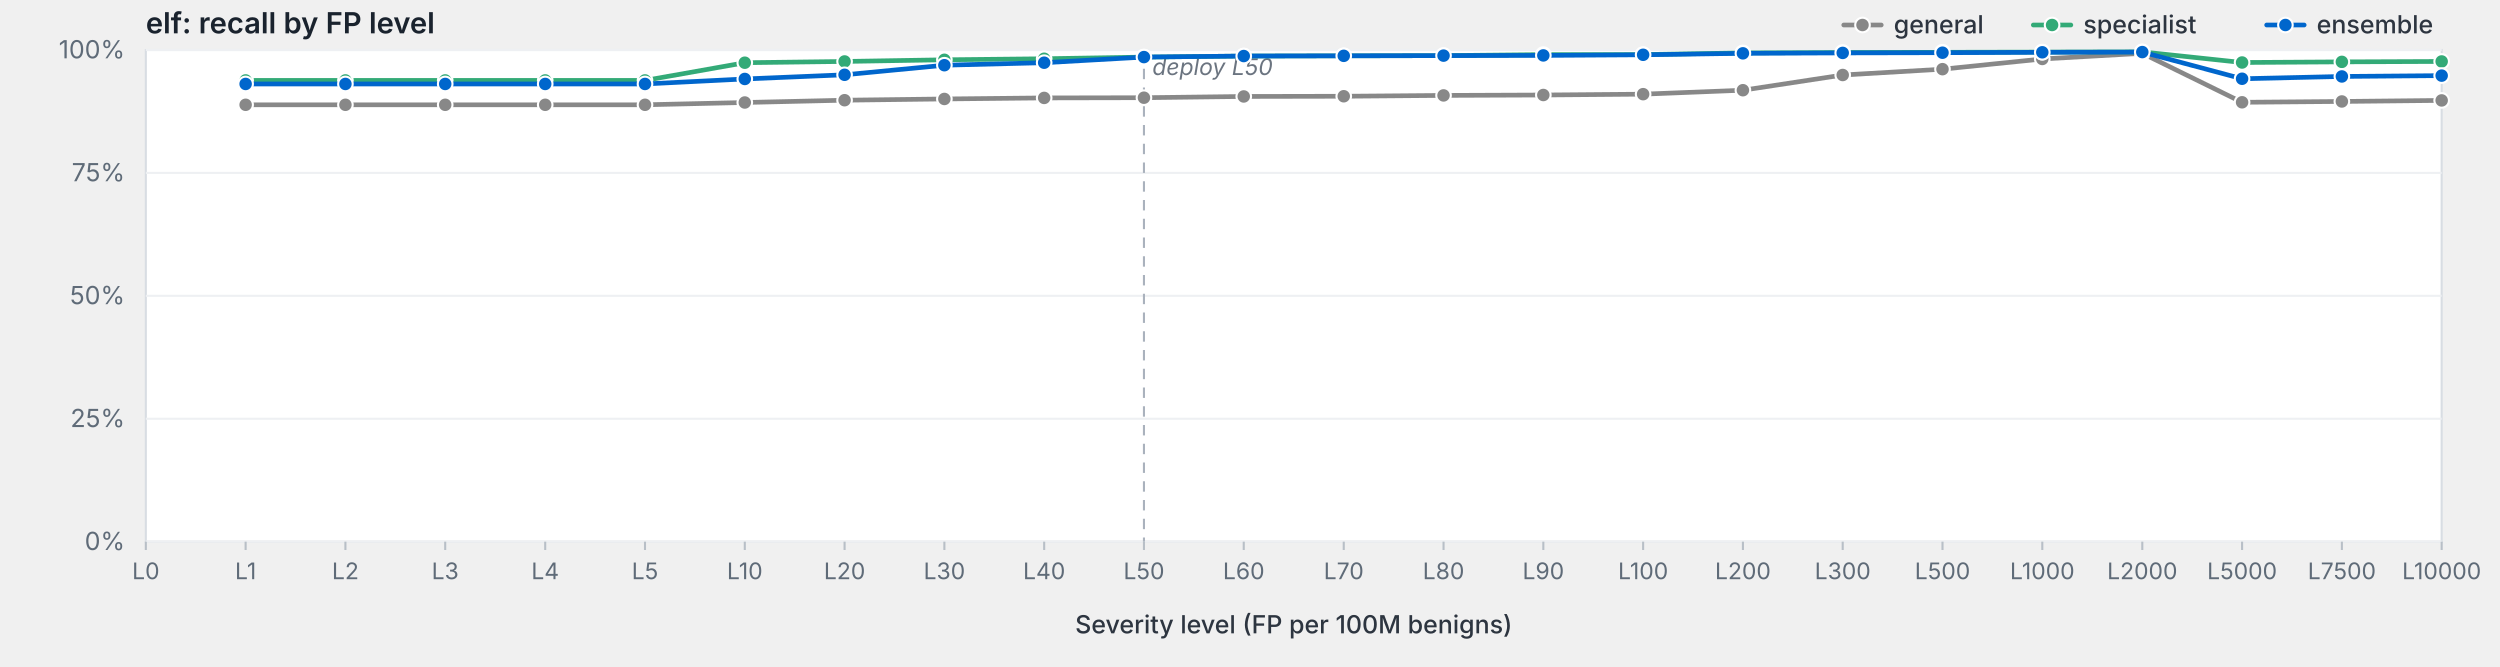
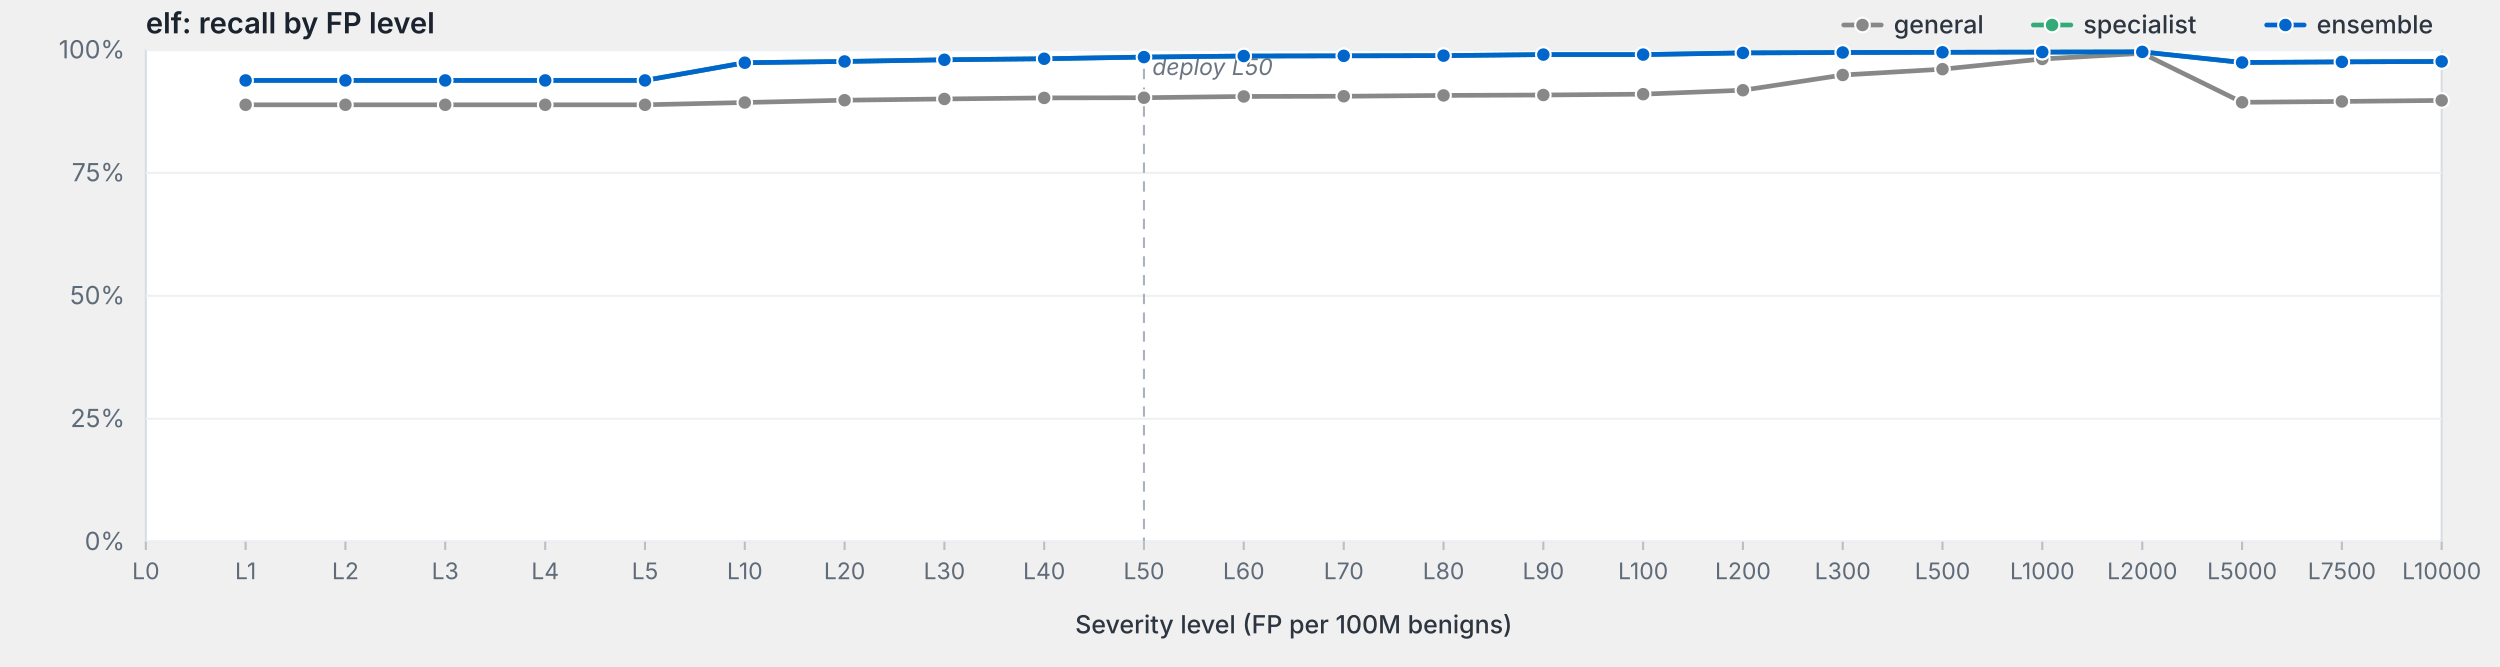
<svg xmlns="http://www.w3.org/2000/svg" viewBox="0 0 1200 320" width="1200" height="320" preserveAspectRatio="xMidYMid meet" role="img" aria-label="elf: recall by FP level">
  <style>svg { background: #fdfdfd; }.frame { fill: #fff; stroke: #d8dde3; stroke-width: 1; }.grid { stroke: #eef0f3; stroke-width: 1; }.tick { stroke: #b8bfc7; stroke-width: 1; }.axis-label { fill: #5f6b78; font-family: -apple-system, BlinkMacSystemFont, "Segoe UI", system-ui, sans-serif; font-size: 12px; }.x-label { fill: #5f6b78; font-family: -apple-system, BlinkMacSystemFont, "Segoe UI", system-ui, sans-serif; font-size: 11px; }.axis-title { fill: #2d3540; font-family: -apple-system, BlinkMacSystemFont, "Segoe UI", system-ui, sans-serif; font-size: 12px; font-weight: 500; }.title { fill: #1a232e; font-family: -apple-system, BlinkMacSystemFont, "Segoe UI", system-ui, sans-serif; font-size: 14px; font-weight: 600; }.deploy-marker { stroke: #aab2bd; stroke-width: 1; stroke-dasharray: 5,4; }.deploy-label { fill: #6b7480; font-family: -apple-system, BlinkMacSystemFont, "Segoe UI", system-ui, sans-serif; font-size: 11px; font-style: italic; }.curve { fill: none; stroke-width: 2.25; stroke-linejoin: round; stroke-linecap: round; }.marker { stroke: #fff; stroke-width: 1; }.legend-text { fill: #2d3540; font-family: -apple-system, BlinkMacSystemFont, "Segoe UI", system-ui, sans-serif; font-size: 12px; font-weight: 500; }</style>
  <text class="title" x="70" y="16">elf: recall by FP level</text>
  <rect class="frame" x="70" y="24" width="1102" height="236" />
  <line class="grid" x1="70" y1="260.0" x2="1172" y2="260.0" />
  <text class="axis-label" x="60" y="264.0" text-anchor="end">0%</text>
  <line class="grid" x1="70" y1="201.0" x2="1172" y2="201.0" />
  <text class="axis-label" x="60" y="205.0" text-anchor="end">25%</text>
  <line class="grid" x1="70" y1="142.0" x2="1172" y2="142.0" />
  <text class="axis-label" x="60" y="146.0" text-anchor="end">50%</text>
  <line class="grid" x1="70" y1="83.0" x2="1172" y2="83.0" />
  <text class="axis-label" x="60" y="87.0" text-anchor="end">75%</text>
  <line class="grid" x1="70" y1="24.0" x2="1172" y2="24.0" />
  <text class="axis-label" x="60" y="28.0" text-anchor="end">100%</text>
  <line class="deploy-marker" x1="549.1" y1="24" x2="549.1" y2="260" />
  <text class="deploy-label" x="553.1" y="36" text-anchor="start">deploy L50</text>
  <line class="tick" x1="70.0" y1="260" x2="70.0" y2="264" />
  <text class="x-label" x="70.0" y="278" text-anchor="middle">L0</text>
  <line class="tick" x1="117.9" y1="260" x2="117.9" y2="264" />
  <text class="x-label" x="117.9" y="278" text-anchor="middle">L1</text>
  <line class="tick" x1="165.8" y1="260" x2="165.8" y2="264" />
  <text class="x-label" x="165.8" y="278" text-anchor="middle">L2</text>
  <line class="tick" x1="213.7" y1="260" x2="213.7" y2="264" />
  <text class="x-label" x="213.7" y="278" text-anchor="middle">L3</text>
  <line class="tick" x1="261.7" y1="260" x2="261.7" y2="264" />
  <text class="x-label" x="261.7" y="278" text-anchor="middle">L4</text>
  <line class="tick" x1="309.6" y1="260" x2="309.6" y2="264" />
  <text class="x-label" x="309.6" y="278" text-anchor="middle">L5</text>
  <line class="tick" x1="357.5" y1="260" x2="357.5" y2="264" />
  <text class="x-label" x="357.5" y="278" text-anchor="middle">L10</text>
  <line class="tick" x1="405.4" y1="260" x2="405.4" y2="264" />
  <text class="x-label" x="405.4" y="278" text-anchor="middle">L20</text>
  <line class="tick" x1="453.3" y1="260" x2="453.3" y2="264" />
  <text class="x-label" x="453.3" y="278" text-anchor="middle">L30</text>
  <line class="tick" x1="501.2" y1="260" x2="501.2" y2="264" />
  <text class="x-label" x="501.2" y="278" text-anchor="middle">L40</text>
  <line class="tick" x1="549.1" y1="260" x2="549.1" y2="264" />
  <text class="x-label" x="549.1" y="278" text-anchor="middle">L50</text>
  <line class="tick" x1="597.0" y1="260" x2="597.0" y2="264" />
  <text class="x-label" x="597.0" y="278" text-anchor="middle">L60</text>
  <line class="tick" x1="645.0" y1="260" x2="645.0" y2="264" />
  <text class="x-label" x="645.0" y="278" text-anchor="middle">L70</text>
  <line class="tick" x1="692.9" y1="260" x2="692.9" y2="264" />
  <text class="x-label" x="692.9" y="278" text-anchor="middle">L80</text>
  <line class="tick" x1="740.8" y1="260" x2="740.8" y2="264" />
  <text class="x-label" x="740.8" y="278" text-anchor="middle">L90</text>
  <line class="tick" x1="788.7" y1="260" x2="788.7" y2="264" />
  <text class="x-label" x="788.7" y="278" text-anchor="middle">L100</text>
  <line class="tick" x1="836.6" y1="260" x2="836.6" y2="264" />
  <text class="x-label" x="836.6" y="278" text-anchor="middle">L200</text>
  <line class="tick" x1="884.5" y1="260" x2="884.5" y2="264" />
  <text class="x-label" x="884.5" y="278" text-anchor="middle">L300</text>
  <line class="tick" x1="932.4" y1="260" x2="932.4" y2="264" />
  <text class="x-label" x="932.4" y="278" text-anchor="middle">L500</text>
  <line class="tick" x1="980.3" y1="260" x2="980.3" y2="264" />
  <text class="x-label" x="980.3" y="278" text-anchor="middle">L1000</text>
  <line class="tick" x1="1028.3" y1="260" x2="1028.3" y2="264" />
  <text class="x-label" x="1028.3" y="278" text-anchor="middle">L2000</text>
  <line class="tick" x1="1076.2" y1="260" x2="1076.2" y2="264" />
  <text class="x-label" x="1076.2" y="278" text-anchor="middle">L5000</text>
  <line class="tick" x1="1124.1" y1="260" x2="1124.1" y2="264" />
  <text class="x-label" x="1124.1" y="278" text-anchor="middle">L7500</text>
  <line class="tick" x1="1172.0" y1="260" x2="1172.0" y2="264" />
  <text class="x-label" x="1172.0" y="278" text-anchor="middle">L10000</text>
  <text class="axis-title" x="621.0" y="304" text-anchor="middle">Severity level (FP per 100M benigns)</text>
  <path class="curve" d="M117.9,50.3 L165.8,50.3 L213.7,50.3 L261.7,50.3 L309.6,50.3 L357.5,49.2 L405.4,48.1 L453.3,47.5 L501.2,47.0 L549.1,46.9 L597.0,46.3 L645.0,46.2 L692.9,45.8 L740.8,45.6 L788.7,45.2 L836.6,43.3 L884.5,36.0 L932.4,33.2 L980.3,28.3 L1028.3,25.6 L1076.2,49.1 L1124.1,48.7 L1172.0,48.2" stroke="#888" />
  <circle class="marker" cx="117.9" cy="50.3" r="3.5" fill="#888" />
  <circle class="marker" cx="165.8" cy="50.3" r="3.5" fill="#888" />
  <circle class="marker" cx="213.7" cy="50.3" r="3.5" fill="#888" />
  <circle class="marker" cx="261.7" cy="50.3" r="3.5" fill="#888" />
  <circle class="marker" cx="309.6" cy="50.3" r="3.5" fill="#888" />
  <circle class="marker" cx="357.5" cy="49.2" r="3.5" fill="#888" />
  <circle class="marker" cx="405.4" cy="48.1" r="3.5" fill="#888" />
  <circle class="marker" cx="453.3" cy="47.5" r="3.5" fill="#888" />
  <circle class="marker" cx="501.2" cy="47.0" r="3.5" fill="#888" />
  <circle class="marker" cx="549.1" cy="46.9" r="3.5" fill="#888" />
  <circle class="marker" cx="597.0" cy="46.3" r="3.5" fill="#888" />
  <circle class="marker" cx="645.0" cy="46.2" r="3.5" fill="#888" />
  <circle class="marker" cx="692.9" cy="45.8" r="3.5" fill="#888" />
  <circle class="marker" cx="740.8" cy="45.6" r="3.5" fill="#888" />
  <circle class="marker" cx="788.7" cy="45.2" r="3.5" fill="#888" />
  <circle class="marker" cx="836.6" cy="43.3" r="3.5" fill="#888" />
  <circle class="marker" cx="884.5" cy="36.0" r="3.5" fill="#888" />
  <circle class="marker" cx="932.4" cy="33.2" r="3.5" fill="#888" />
  <circle class="marker" cx="980.3" cy="28.3" r="3.5" fill="#888" />
  <circle class="marker" cx="1028.3" cy="25.6" r="3.5" fill="#888" />
  <circle class="marker" cx="1076.2" cy="49.1" r="3.5" fill="#888" />
  <circle class="marker" cx="1124.1" cy="48.7" r="3.5" fill="#888" />
  <circle class="marker" cx="1172.0" cy="48.2" r="3.5" fill="#888" />
  <path class="curve" d="M117.9,38.6 L165.8,38.6 L213.7,38.6 L261.7,38.6 L309.6,38.6 L357.5,30.1 L405.4,29.5 L453.3,28.7 L501.2,28.2 L549.1,27.4 L597.0,26.9 L645.0,26.8 L692.9,26.7 L740.8,26.2 L788.7,26.2 L836.6,25.4 L884.5,25.2 L932.4,25.1 L980.3,25.0 L1028.3,24.9 L1076.2,30.0 L1124.1,29.7 L1172.0,29.5" stroke="#3a7" />
  <circle class="marker" cx="117.9" cy="38.6" r="3.5" fill="#3a7" />
  <circle class="marker" cx="165.8" cy="38.6" r="3.5" fill="#3a7" />
  <circle class="marker" cx="213.7" cy="38.6" r="3.5" fill="#3a7" />
  <circle class="marker" cx="261.7" cy="38.6" r="3.5" fill="#3a7" />
  <circle class="marker" cx="309.6" cy="38.6" r="3.5" fill="#3a7" />
  <circle class="marker" cx="357.5" cy="30.1" r="3.5" fill="#3a7" />
  <circle class="marker" cx="405.4" cy="29.5" r="3.5" fill="#3a7" />
  <circle class="marker" cx="453.3" cy="28.7" r="3.5" fill="#3a7" />
  <circle class="marker" cx="501.2" cy="28.2" r="3.5" fill="#3a7" />
  <circle class="marker" cx="549.1" cy="27.4" r="3.5" fill="#3a7" />
  <circle class="marker" cx="597.0" cy="26.9" r="3.5" fill="#3a7" />
  <circle class="marker" cx="645.0" cy="26.8" r="3.5" fill="#3a7" />
  <circle class="marker" cx="692.9" cy="26.7" r="3.5" fill="#3a7" />
  <circle class="marker" cx="740.8" cy="26.2" r="3.5" fill="#3a7" />
  <circle class="marker" cx="788.7" cy="26.2" r="3.5" fill="#3a7" />
  <circle class="marker" cx="836.6" cy="25.4" r="3.5" fill="#3a7" />
  <circle class="marker" cx="884.5" cy="25.2" r="3.5" fill="#3a7" />
  <circle class="marker" cx="932.4" cy="25.1" r="3.5" fill="#3a7" />
  <circle class="marker" cx="980.3" cy="25.0" r="3.5" fill="#3a7" />
  <circle class="marker" cx="1028.3" cy="24.9" r="3.5" fill="#3a7" />
  <circle class="marker" cx="1076.2" cy="30.0" r="3.5" fill="#3a7" />
  <circle class="marker" cx="1124.1" cy="29.7" r="3.5" fill="#3a7" />
  <circle class="marker" cx="1172.0" cy="29.5" r="3.5" fill="#3a7" />
-   <path class="curve" d="M117.9,40.3 L165.8,40.3 L213.7,40.3 L261.7,40.3 L309.6,40.3 L357.5,37.9 L405.4,35.9 L453.3,31.3 L501.2,30.1 L549.1,27.4 L597.0,26.9 L645.0,26.8 L692.9,26.7 L740.8,26.6 L788.7,26.3 L836.6,25.6 L884.5,25.4 L932.4,25.3 L980.3,25.1 L1028.3,25.0 L1076.2,37.8 L1124.1,36.7 L1172.0,36.3" stroke="#06c" />
-   <circle class="marker" cx="117.9" cy="40.3" r="3.5" fill="#06c" />
-   <circle class="marker" cx="165.8" cy="40.3" r="3.5" fill="#06c" />
-   <circle class="marker" cx="213.7" cy="40.3" r="3.5" fill="#06c" />
-   <circle class="marker" cx="261.7" cy="40.3" r="3.5" fill="#06c" />
-   <circle class="marker" cx="309.6" cy="40.3" r="3.5" fill="#06c" />
-   <circle class="marker" cx="357.5" cy="37.9" r="3.5" fill="#06c" />
-   <circle class="marker" cx="405.4" cy="35.9" r="3.5" fill="#06c" />
-   <circle class="marker" cx="453.3" cy="31.3" r="3.5" fill="#06c" />
-   <circle class="marker" cx="501.2" cy="30.1" r="3.5" fill="#06c" />
+   <path class="curve" d="M117.9,38.6 L165.8,38.6 L213.7,38.6 L261.7,38.6 L309.6,38.6 L357.5,30.1 L405.4,29.5 L453.3,28.7 L501.2,28.2 L549.1,27.4 L597.0,26.9 L645.0,26.8 L692.9,26.7 L740.8,26.2 L788.7,26.2 L836.6,25.4 L884.5,25.2 L932.4,25.1 L980.3,25.0 L1028.3,24.9 L1076.2,30.0 L1124.1,29.7 L1172.0,29.5" stroke="#06c" />
+   <circle class="marker" cx="117.9" cy="38.6" r="3.5" fill="#06c" />
+   <circle class="marker" cx="165.8" cy="38.6" r="3.5" fill="#06c" />
+   <circle class="marker" cx="213.7" cy="38.6" r="3.5" fill="#06c" />
+   <circle class="marker" cx="261.7" cy="38.6" r="3.5" fill="#06c" />
+   <circle class="marker" cx="309.6" cy="38.6" r="3.5" fill="#06c" />
+   <circle class="marker" cx="357.5" cy="30.1" r="3.5" fill="#06c" />
+   <circle class="marker" cx="405.4" cy="29.5" r="3.5" fill="#06c" />
+   <circle class="marker" cx="453.3" cy="28.7" r="3.5" fill="#06c" />
+   <circle class="marker" cx="501.2" cy="28.2" r="3.5" fill="#06c" />
  <circle class="marker" cx="549.1" cy="27.4" r="3.5" fill="#06c" />
  <circle class="marker" cx="597.0" cy="26.9" r="3.5" fill="#06c" />
  <circle class="marker" cx="645.0" cy="26.8" r="3.5" fill="#06c" />
  <circle class="marker" cx="692.9" cy="26.7" r="3.5" fill="#06c" />
-   <circle class="marker" cx="740.8" cy="26.6" r="3.5" fill="#06c" />
-   <circle class="marker" cx="788.7" cy="26.3" r="3.5" fill="#06c" />
-   <circle class="marker" cx="836.6" cy="25.6" r="3.5" fill="#06c" />
-   <circle class="marker" cx="884.5" cy="25.4" r="3.5" fill="#06c" />
-   <circle class="marker" cx="932.4" cy="25.3" r="3.5" fill="#06c" />
-   <circle class="marker" cx="980.3" cy="25.1" r="3.5" fill="#06c" />
-   <circle class="marker" cx="1028.3" cy="25.0" r="3.5" fill="#06c" />
-   <circle class="marker" cx="1076.2" cy="37.8" r="3.5" fill="#06c" />
-   <circle class="marker" cx="1124.1" cy="36.7" r="3.5" fill="#06c" />
-   <circle class="marker" cx="1172.0" cy="36.3" r="3.5" fill="#06c" />
+   <circle class="marker" cx="740.8" cy="26.2" r="3.5" fill="#06c" />
+   <circle class="marker" cx="788.7" cy="26.2" r="3.5" fill="#06c" />
+   <circle class="marker" cx="836.6" cy="25.4" r="3.5" fill="#06c" />
+   <circle class="marker" cx="884.5" cy="25.2" r="3.5" fill="#06c" />
+   <circle class="marker" cx="932.4" cy="25.1" r="3.5" fill="#06c" />
+   <circle class="marker" cx="980.3" cy="25.0" r="3.5" fill="#06c" />
+   <circle class="marker" cx="1028.3" cy="24.9" r="3.5" fill="#06c" />
+   <circle class="marker" cx="1076.2" cy="30.0" r="3.5" fill="#06c" />
+   <circle class="marker" cx="1124.1" cy="29.7" r="3.5" fill="#06c" />
+   <circle class="marker" cx="1172.0" cy="29.5" r="3.5" fill="#06c" />
  <line x1="1088.0" y1="12.0" x2="1106.0" y2="12.0" stroke="#06c" stroke-width="2.25" stroke-linecap="round" />
  <circle cx="1097.0" cy="12.0" r="3.5" fill="#06c" stroke="#fff" stroke-width="1" />
  <text class="legend-text" x="1112.0" y="16.0">ensemble</text>
  <line x1="976.0" y1="12.0" x2="994.0" y2="12.0" stroke="#3a7" stroke-width="2.25" stroke-linecap="round" />
  <circle cx="985.0" cy="12.0" r="3.5" fill="#3a7" stroke="#fff" stroke-width="1" />
  <text class="legend-text" x="1000.0" y="16.0">specialist</text>
  <line x1="885.0" y1="12.0" x2="903.0" y2="12.0" stroke="#888" stroke-width="2.25" stroke-linecap="round" />
  <circle cx="894.0" cy="12.0" r="3.5" fill="#888" stroke="#fff" stroke-width="1" />
  <text class="legend-text" x="909.0" y="16.0">general</text>
</svg>
